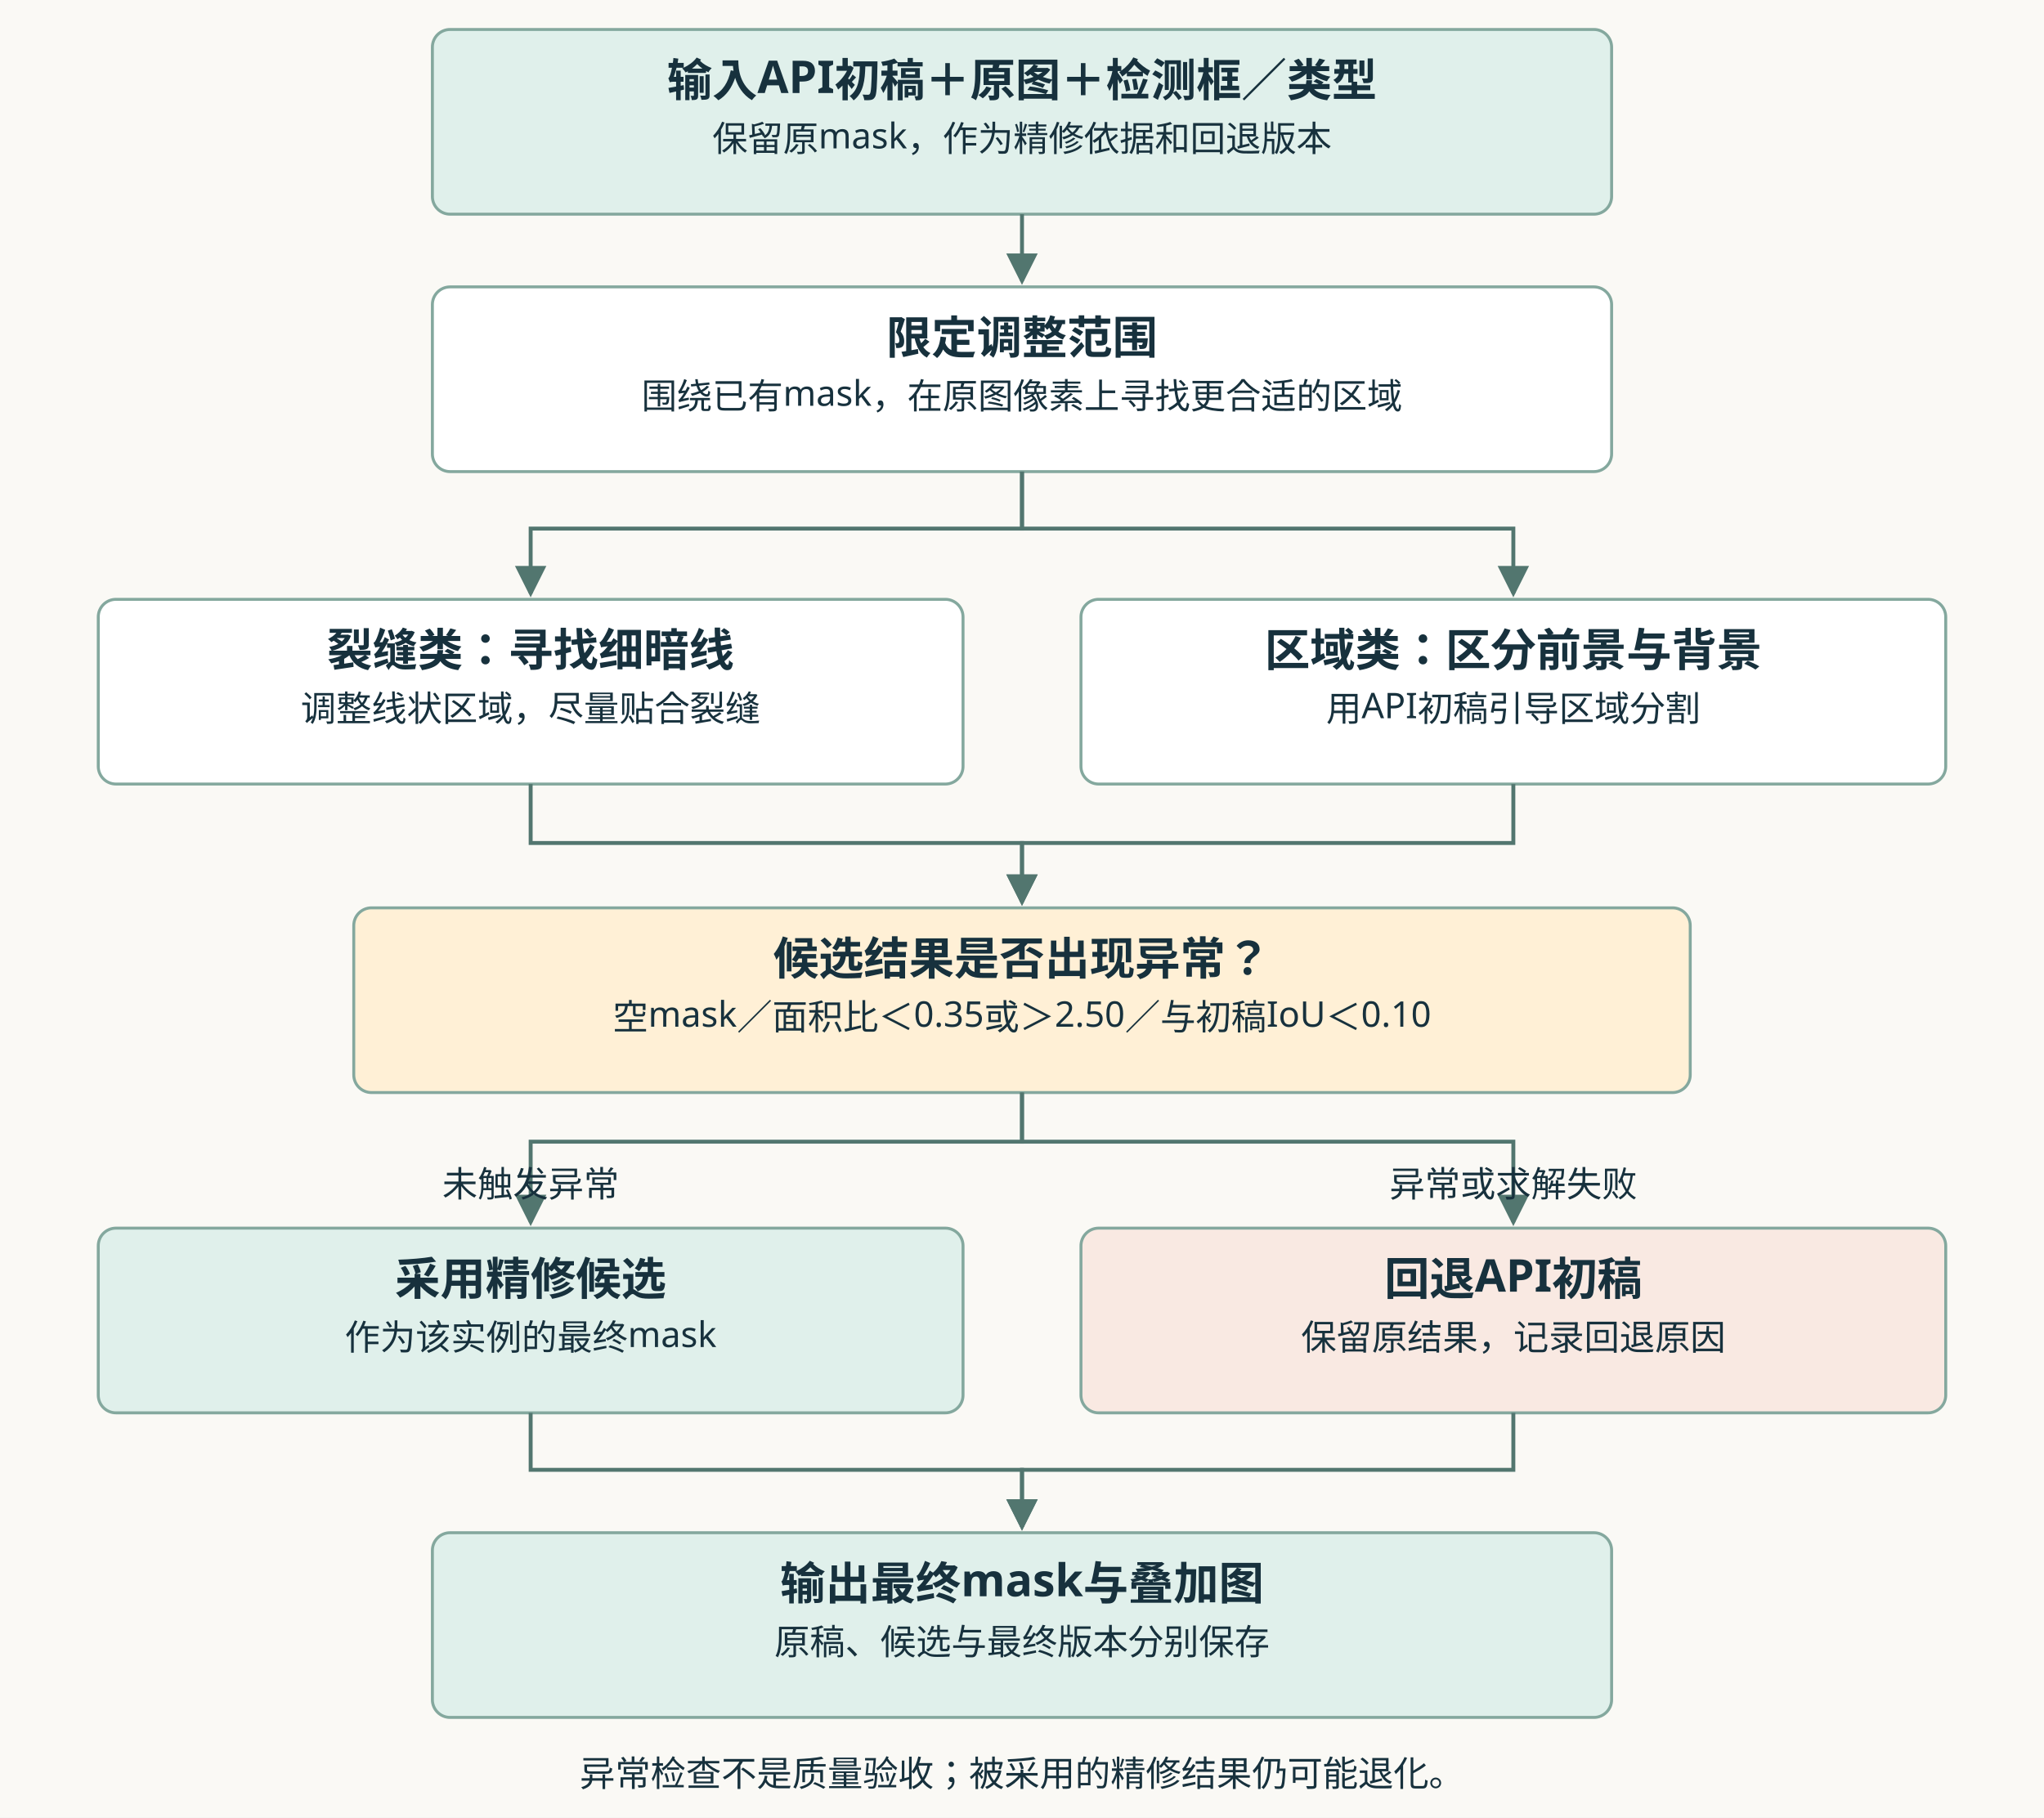
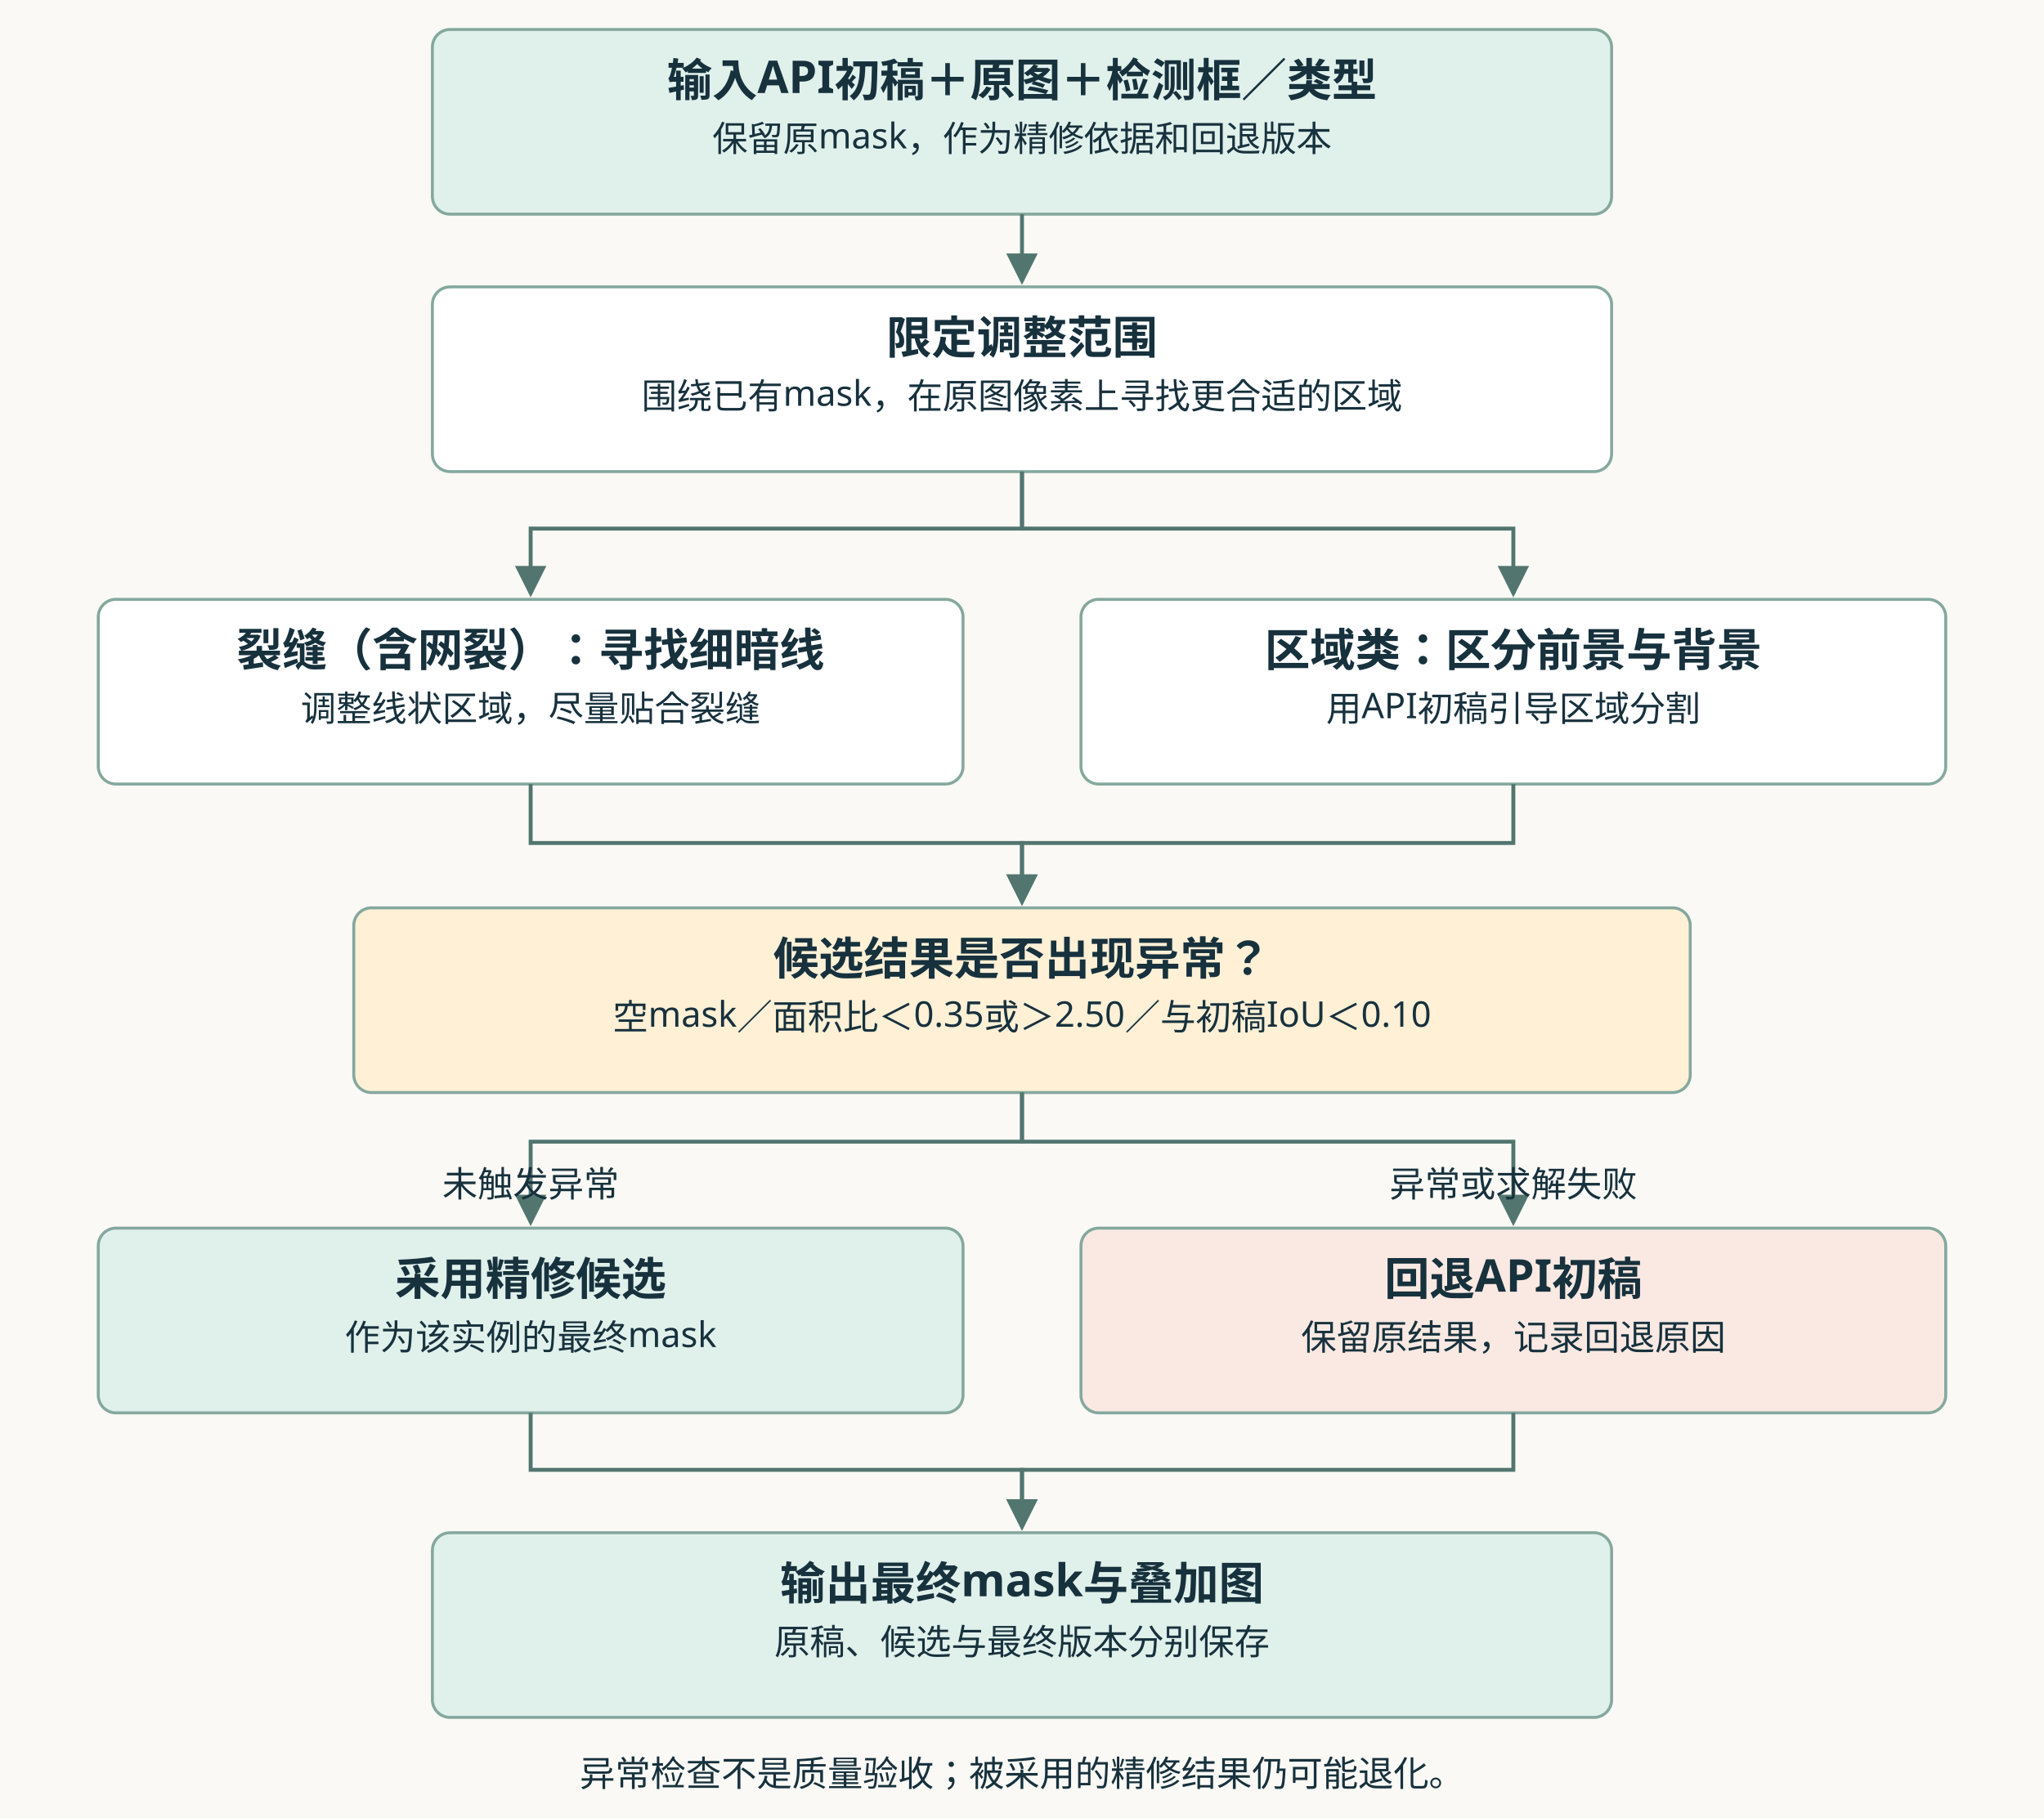
<svg xmlns="http://www.w3.org/2000/svg" width="1040" height="925" viewBox="0 0 1040 925">
  <defs>
    <marker id="a" markerWidth="8" markerHeight="8" refX="7" refY="4" orient="auto">
      <path d="M0,0 L8,4 L0,8" fill="#52766f" />
    </marker>
  </defs>
  <rect width="1040" height="925" fill="#faf9f5" />
  <rect x="220" y="15" width="600" height="94" rx="9" fill="#e0f0eb" stroke="#84a89e" stroke-width="1.5" />
  <text x="520.0" y="49" text-anchor="middle" font-family="Microsoft YaHei,sans-serif" font-size="23" font-weight="600" fill="#17313d">输入API初稿＋原图＋检测框／类型</text>
  <text x="520.0" y="77" text-anchor="middle" font-family="Microsoft YaHei,sans-serif" font-size="18" font-weight="400" fill="#17313d">保留原mask，作为精修依据和回退版本</text>
  <path d="M520 109 V143" fill="none" stroke="#52766f" stroke-width="2" marker-end="url(#a)" />
  <rect x="220" y="146" width="600" height="94" rx="9" fill="#fff" stroke="#84a89e" stroke-width="1.5" />
  <text x="520.0" y="180" text-anchor="middle" font-family="Microsoft YaHei,sans-serif" font-size="23" font-weight="600" fill="#17313d">限定调整范围</text>
  <text x="520.0" y="208" text-anchor="middle" font-family="Microsoft YaHei,sans-serif" font-size="18" font-weight="400" fill="#17313d">围绕已有mask，在原图像素上寻找更合适的区域</text>
  <path d="M520 240 V269 H270 V302" fill="none" stroke="#52766f" stroke-width="2" marker-end="url(#a)" />
  <path d="M520 240 V269 H770 V302" fill="none" stroke="#52766f" stroke-width="2" marker-end="url(#a)" />
  <rect x="50" y="305" width="440" height="94" rx="9" fill="#fff" stroke="#84a89e" stroke-width="1.5" />
-   <text x="270.0" y="339" text-anchor="middle" font-family="Microsoft YaHei,sans-serif" font-size="23" font-weight="600" fill="#17313d">裂缝类：寻找细暗线</text>
+   <text x="270.0" y="339" text-anchor="middle" font-family="Microsoft YaHei,sans-serif" font-size="23" font-weight="600" fill="#17313d">裂缝（含网裂）：寻找细暗线</text>
  <text x="270.0" y="367" text-anchor="middle" font-family="Microsoft YaHei,sans-serif" font-size="18" font-weight="400" fill="#17313d">调整线状区域，尽量贴合裂缝</text>
  <rect x="550" y="305" width="440" height="94" rx="9" fill="#fff" stroke="#84a89e" stroke-width="1.5" />
  <text x="770.0" y="339" text-anchor="middle" font-family="Microsoft YaHei,sans-serif" font-size="23" font-weight="600" fill="#17313d">区域类：区分前景与背景</text>
  <text x="770.0" y="367" text-anchor="middle" font-family="Microsoft YaHei,sans-serif" font-size="18" font-weight="400" fill="#17313d">用API初稿引导区域分割</text>
  <path d="M270 399 V429 H520 V459" fill="none" stroke="#52766f" stroke-width="2" marker-end="url(#a)" />
  <path d="M770 399 V429 H520 V459" fill="none" stroke="#52766f" stroke-width="2" marker-end="url(#a)" />
  <rect x="180" y="462" width="680" height="94" rx="9" fill="#fff0d6" stroke="#84a89e" stroke-width="1.5" />
  <text x="520.0" y="496" text-anchor="middle" font-family="Microsoft YaHei,sans-serif" font-size="23" font-weight="600" fill="#17313d">候选结果是否出现异常？</text>
  <text x="520.0" y="524" text-anchor="middle" font-family="Microsoft YaHei,sans-serif" font-size="18" font-weight="400" fill="#17313d">空mask／面积比＜0.35或＞2.50／与初稿IoU＜0.10</text>
  <path d="M520 556 V581 H270 V622" fill="none" stroke="#52766f" stroke-width="2" marker-end="url(#a)" />
  <path d="M520 556 V581 H770 V622" fill="none" stroke="#52766f" stroke-width="2" marker-end="url(#a)" />
  <text x="270" y="609" text-anchor="middle" font-family="Microsoft YaHei,sans-serif" font-size="18" font-weight="400" fill="#17313d">未触发异常</text>
  <text x="770" y="609" text-anchor="middle" font-family="Microsoft YaHei,sans-serif" font-size="18" font-weight="400" fill="#17313d">异常或求解失败</text>
  <rect x="50" y="625" width="440" height="94" rx="9" fill="#e0f0eb" stroke="#84a89e" stroke-width="1.5" />
  <text x="270.0" y="659" text-anchor="middle" font-family="Microsoft YaHei,sans-serif" font-size="23" font-weight="600" fill="#17313d">采用精修候选</text>
  <text x="270.0" y="687" text-anchor="middle" font-family="Microsoft YaHei,sans-serif" font-size="18" font-weight="400" fill="#17313d">作为该实例的最终mask</text>
  <rect x="550" y="625" width="440" height="94" rx="9" fill="#f9e9e2" stroke="#84a89e" stroke-width="1.5" />
  <text x="770.0" y="659" text-anchor="middle" font-family="Microsoft YaHei,sans-serif" font-size="23" font-weight="600" fill="#17313d">回退API初稿</text>
  <text x="770.0" y="687" text-anchor="middle" font-family="Microsoft YaHei,sans-serif" font-size="18" font-weight="400" fill="#17313d">保留原结果，记录回退原因</text>
  <path d="M270 719 V748 H520 V777" fill="none" stroke="#52766f" stroke-width="2" marker-end="url(#a)" />
  <path d="M770 719 V748 H520 V777" fill="none" stroke="#52766f" stroke-width="2" marker-end="url(#a)" />
  <rect x="220" y="780" width="600" height="94" rx="9" fill="#e0f0eb" stroke="#84a89e" stroke-width="1.5" />
  <text x="520.0" y="814" text-anchor="middle" font-family="Microsoft YaHei,sans-serif" font-size="23" font-weight="600" fill="#17313d">输出最终mask与叠加图</text>
  <text x="520.0" y="842" text-anchor="middle" font-family="Microsoft YaHei,sans-serif" font-size="18" font-weight="400" fill="#17313d">原稿、候选与最终版本分别保存</text>
  <text x="520" y="909" text-anchor="middle" font-family="Microsoft YaHei,sans-serif" font-size="18" font-weight="400" fill="#17313d">异常检查不是质量验收；被采用的精修结果仍可能退化。</text>
</svg>
